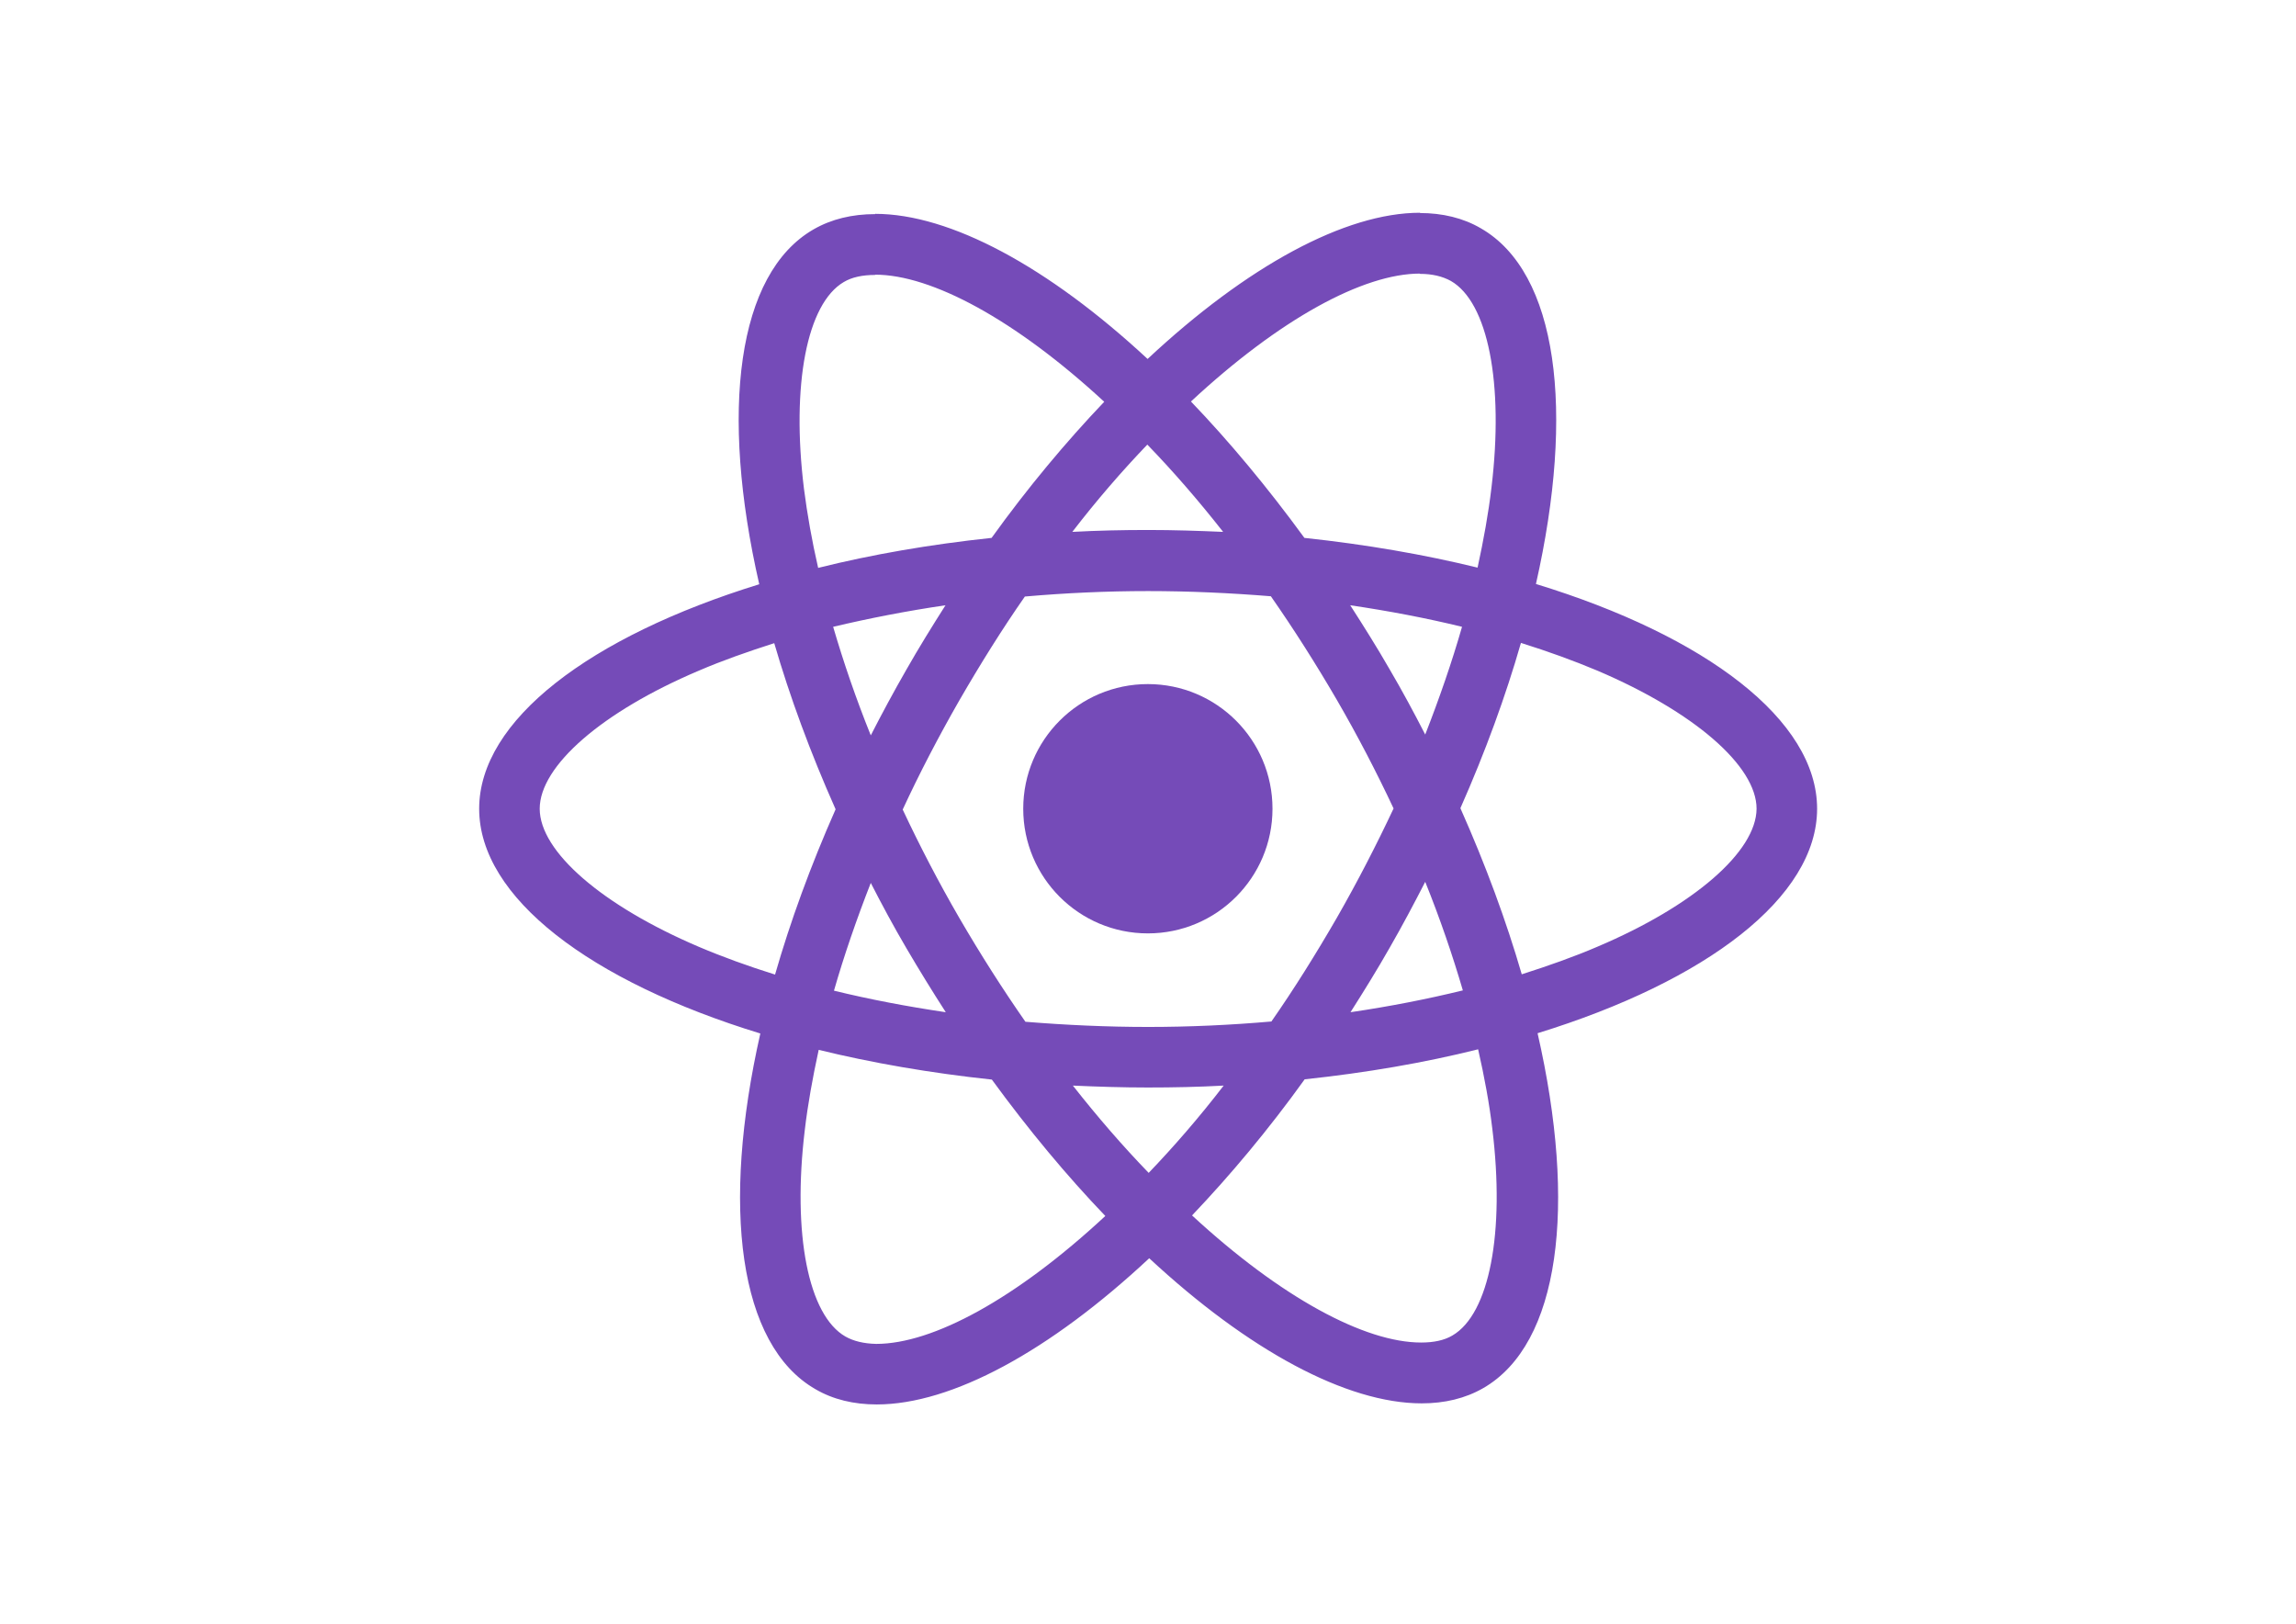
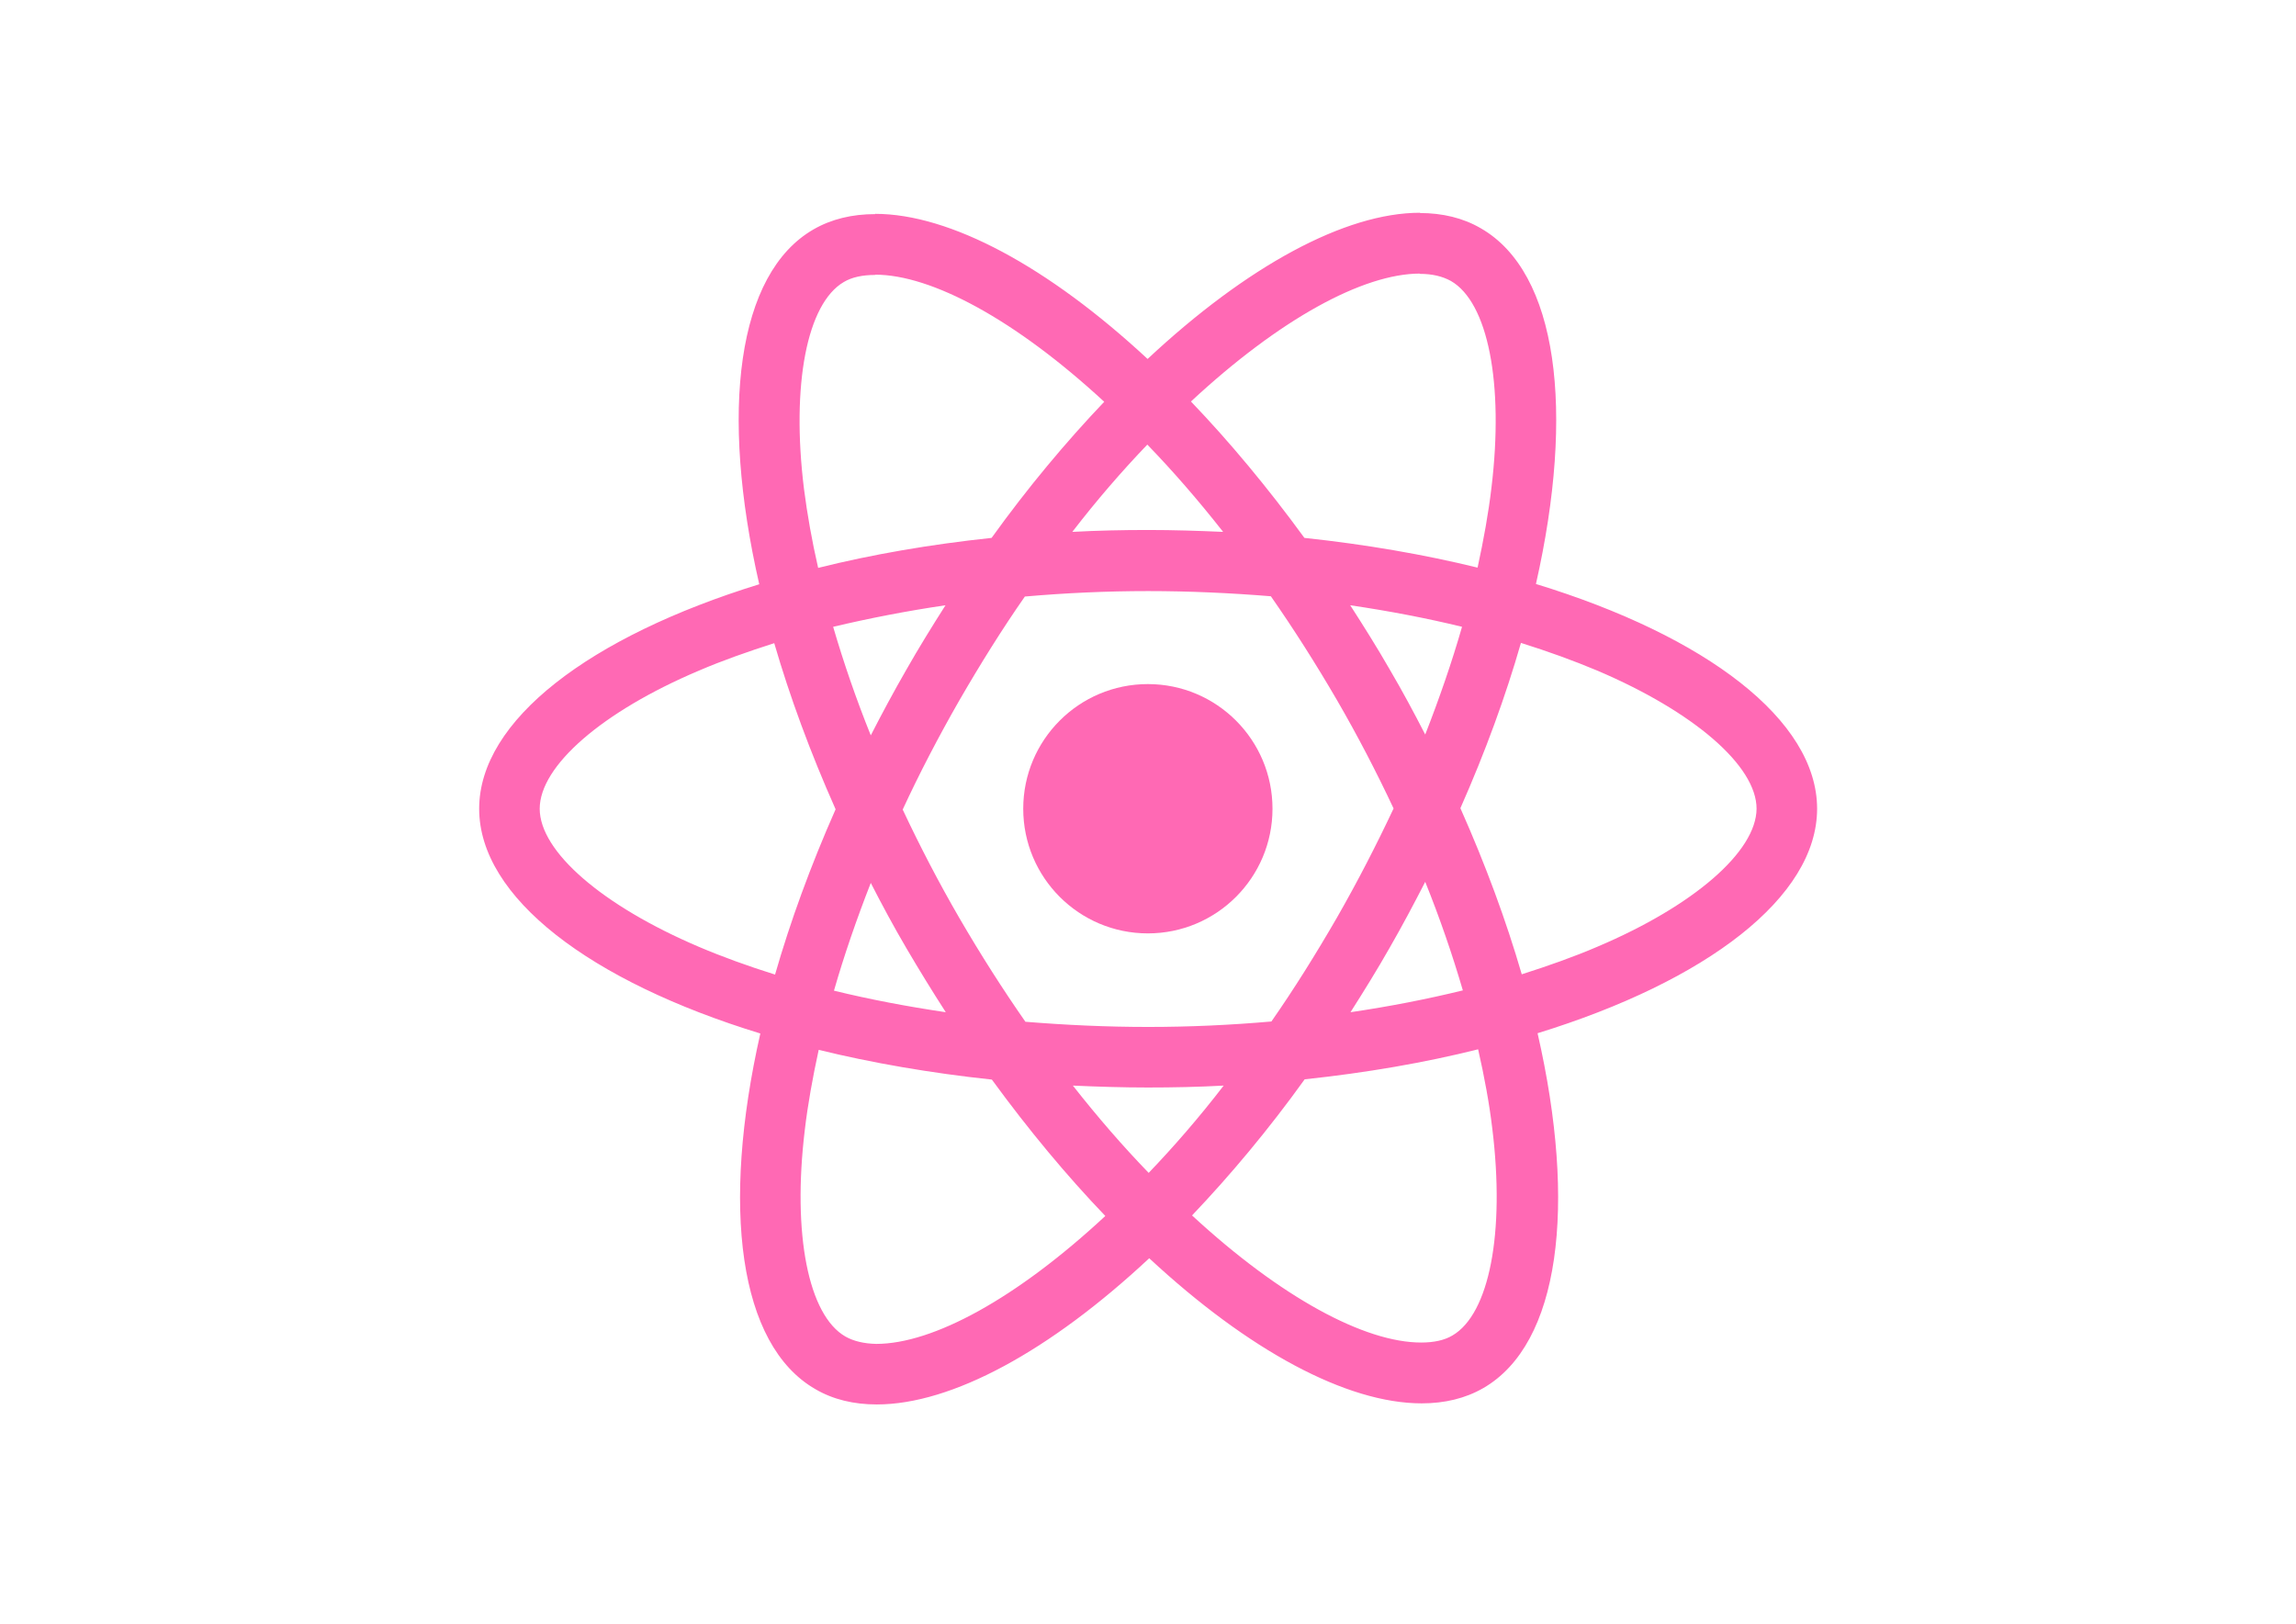
<svg xmlns="http://www.w3.org/2000/svg" viewBox="0 0 841.9 595.3">
-   <g fill="#754BB8">
+   <g fill="hotpink">
    <path d="M666.3 296.5c0-32.5-40.7-63.3-103.1-82.4 14.4-63.6 8-114.2-20.2-130.4-6.5-3.8-14.1-5.6-22.4-5.6v22.3c4.6 0 8.3.9 11.4 2.6 13.6 7.8 19.5 37.5 14.9 75.7-1.1 9.4-2.9 19.3-5.1 29.4-19.6-4.8-41-8.5-63.5-10.9-13.5-18.5-27.5-35.3-41.6-50 32.6-30.3 63.2-46.9 84-46.9V78c-27.5 0-63.5 19.6-99.9 53.6-36.4-33.8-72.4-53.2-99.9-53.2v22.3c20.7 0 51.4 16.5 84 46.6-14 14.7-28 31.4-41.3 49.9-22.6 2.4-44 6.1-63.6 11-2.3-10-4-19.7-5.2-29-4.7-38.2 1.1-67.9 14.6-75.8 3-1.8 6.9-2.6 11.5-2.6V78.5c-8.4 0-16 1.8-22.6 5.6-28.1 16.2-34.4 66.7-19.9 130.1-62.2 19.2-102.7 49.9-102.7 82.3 0 32.5 40.7 63.3 103.1 82.4-14.4 63.6-8 114.2 20.2 130.4 6.5 3.8 14.1 5.6 22.5 5.6 27.5 0 63.5-19.6 99.9-53.6 36.4 33.8 72.4 53.2 99.9 53.2 8.4 0 16-1.8 22.6-5.6 28.1-16.2 34.4-66.7 19.9-130.1 62-19.1 102.5-49.9 102.5-82.3zm-130.2-66.7c-3.7 12.9-8.3 26.2-13.5 39.5-4.1-8-8.4-16-13.1-24-4.6-8-9.5-15.8-14.4-23.4 14.2 2.1 27.9 4.7 41 7.9zm-45.8 106.5c-7.8 13.5-15.8 26.3-24.1 38.2-14.9 1.3-30 2-45.2 2-15.1 0-30.2-.7-45-1.9-8.3-11.9-16.4-24.6-24.2-38-7.6-13.1-14.5-26.4-20.8-39.8 6.2-13.4 13.2-26.8 20.7-39.9 7.8-13.5 15.8-26.3 24.1-38.2 14.9-1.3 30-2 45.2-2 15.1 0 30.2.7 45 1.9 8.3 11.9 16.4 24.6 24.2 38 7.6 13.1 14.5 26.4 20.8 39.8-6.3 13.4-13.2 26.8-20.7 39.9zm32.3-13c5.4 13.4 10 26.8 13.8 39.8-13.1 3.2-26.9 5.9-41.2 8 4.9-7.7 9.8-15.6 14.4-23.7 4.6-8 8.9-16.1 13-24.1zM421.2 430c-9.3-9.6-18.6-20.3-27.8-32 9 .4 18.2.7 27.5.7 9.4 0 18.7-.2 27.8-.7-9 11.7-18.3 22.4-27.5 32zm-74.4-58.9c-14.2-2.1-27.9-4.7-41-7.9 3.7-12.9 8.3-26.2 13.5-39.5 4.1 8 8.4 16 13.1 24 4.7 8 9.5 15.8 14.4 23.4zM420.7 163c9.3 9.6 18.6 20.3 27.8 32-9-.4-18.2-.7-27.5-.7-9.4 0-18.7.2-27.8.7 9-11.7 18.3-22.4 27.5-32zm-74 58.9c-4.9 7.7-9.8 15.6-14.4 23.7-4.6 8-8.9 16-13 24-5.4-13.4-10-26.8-13.8-39.8 13.1-3.1 26.9-5.8 41.2-7.9zm-90.5 125.2c-35.4-15.1-58.3-34.9-58.3-50.6 0-15.7 22.9-35.6 58.3-50.6 8.6-3.7 18-7 27.7-10.1 5.7 19.6 13.2 40 22.5 60.9-9.2 20.8-16.6 41.1-22.2 60.6-9.9-3.1-19.3-6.5-28-10.2zM310 490c-13.6-7.8-19.5-37.5-14.9-75.7 1.1-9.4 2.9-19.3 5.1-29.4 19.6 4.8 41 8.5 63.5 10.9 13.5 18.5 27.5 35.3 41.6 50-32.6 30.3-63.2 46.9-84 46.9-4.5-.1-8.3-1-11.3-2.7zm237.2-76.2c4.7 38.2-1.1 67.9-14.6 75.8-3 1.8-6.9 2.6-11.5 2.6-20.7 0-51.4-16.5-84-46.6 14-14.7 28-31.4 41.3-49.9 22.6-2.4 44-6.1 63.6-11 2.3 10.1 4.1 19.8 5.2 29.1zm38.5-66.7c-8.6 3.7-18 7-27.7 10.1-5.7-19.6-13.2-40-22.5-60.9 9.2-20.8 16.6-41.1 22.2-60.6 9.9 3.1 19.3 6.5 28.1 10.2 35.4 15.1 58.3 34.9 58.3 50.6-.1 15.7-23 35.6-58.4 50.6zM320.8 78.4z" />
    <circle cx="420.9" cy="296.5" r="45.7" />
    <path d="M520.5 78.1z" />
  </g>
</svg>
